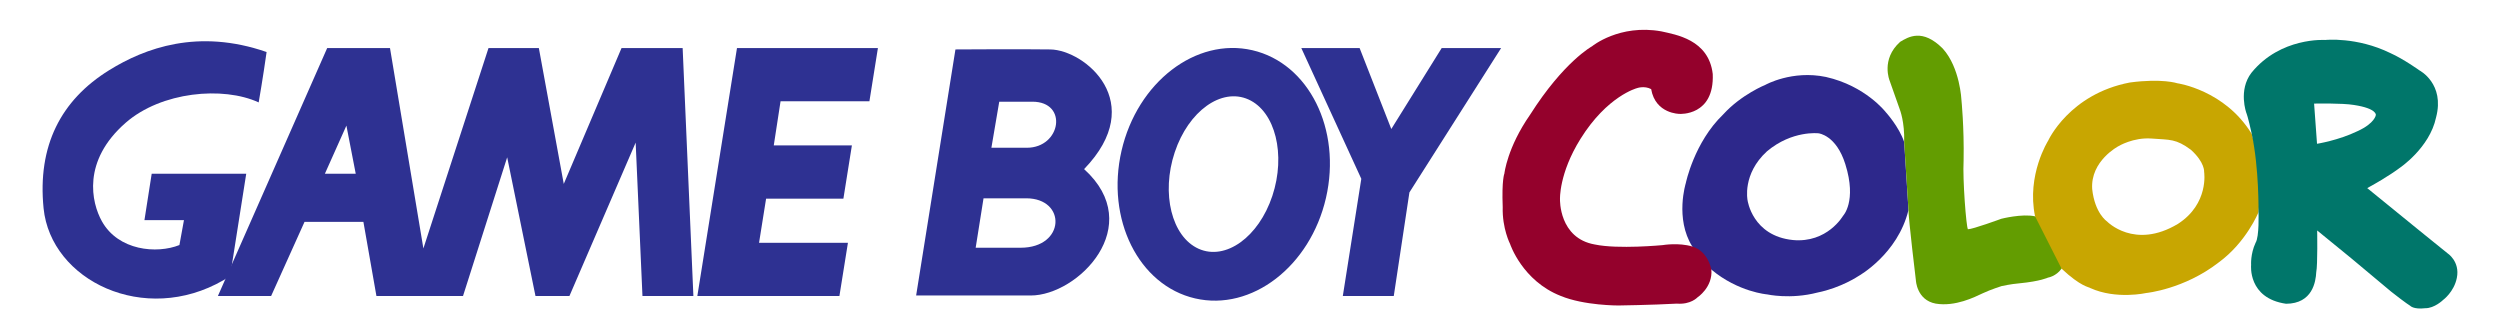
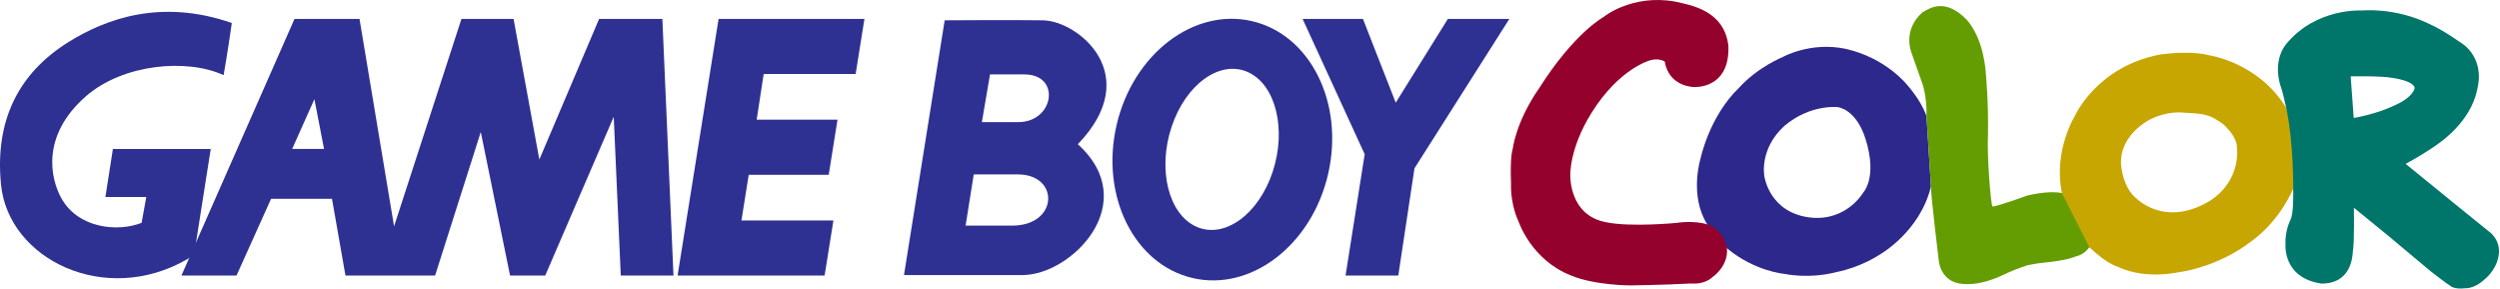
- <svg xmlns="http://www.w3.org/2000/svg" version="1.1" id="Ebene_2" x="0px" y="0px" width="586.93" height="74.438" viewBox="0 0 586.93 74.438" enable-background="new 0 0 566.93 65.438" xml:space="preserve">
-   <defs id="defs10995" />
-   <path id="path5256" d="m 447.047,33.359 c -1.192,-3.612 -4.341,-7.049 -4.341,-7.049 0,0 -4.731,-6.146 -14.024,-8.242 -7.956,-1.664 -14.208,1.845 -14.208,1.845 0,0 -5.677,2.275 -9.943,6.978 -6.796,6.542 -8.749,16.088 -8.749,16.088 0,0 -2.604,8.314 1.521,14.896 l 4.482,5.422 c 6.326,5.279 13.087,5.819 13.087,5.819 0,0 5.46,1.229 11.824,-0.434 5.563,-1.122 9.614,-3.869 9.614,-3.869 0,0 9.222,-5.097 11.749,-15.509 z m -14.357,17.317 c 0,0 -3.686,6.437 -11.782,5.675 -9.51,-0.975 -10.628,-9.325 -10.628,-9.325 0,0 -1.305,-6.146 4.553,-11.498 5.931,-4.987 12.113,-4.229 12.113,-4.229 0,0 4.154,0.397 6.292,7.268 2.744,8.747 -0.548,12.109 -0.548,12.109" style="fill:#2d288b" />
-   <path id="path5262" d="m 477.773,50.787 c -3.044,-0.672 -7.917,0.575 -7.917,0.575 0,0 -6.796,2.493 -7.845,2.458 -0.396,-0.577 -1.263,-11.677 -1.012,-16.123 0.146,-7.846 -0.509,-14.243 -0.509,-14.243 0,0 -0.323,-7.558 -4.373,-12.039 -4.771,-4.811 -8.101,-2.747 -10.016,-1.593 -4.591,4.122 -2.457,9.146 -2.457,9.146 l 2.389,6.762 c 0,0 1.155,2.894 1.012,7.628 l 1.012,15.944 c 0,2.133 1.737,16.484 1.737,16.484 0,0 0.176,4.665 4.661,5.496 4.593,0.759 9.109,-1.52 11.025,-2.423 1.917,-0.901 4.447,-1.697 4.447,-1.697 0,0 2.098,-0.471 4.194,-0.65 4.916,-0.472 6.688,-1.338 6.688,-1.338 0,0 1.901,-0.286 3.184,-2.099 1.278,-1.81 2.826,-10.302 -6.22,-12.288" style="fill:#639d01" />
-   <path id="path5264" d="m 397.3,57.872 c -3.229,-0.969 -6.938,-0.327 -6.938,-0.327 0,0 -10.485,1.011 -15.945,-0.146 -8.457,-1.48 -8.174,-10.592 -8.174,-10.592 0,0 -0.283,-6.039 4.813,-14.208 6.289,-10.088 13.23,-11.895 13.23,-11.895 0,0 1.733,-0.649 3.36,0.217 1.013,5.854 6.688,5.818 6.688,5.818 0,0 8.171,0.545 7.771,-9.359 -0.938,-8.138 -8.782,-9.257 -12.074,-10.018 -9.864,-1.771 -16.269,3.508 -16.269,3.508 0,0 -6.614,3.578 -14.531,16.051 -5.391,7.735 -6.04,13.811 -6.04,13.811 0,0 -0.649,1.446 -0.396,7.883 -0.145,5.023 1.737,8.676 1.737,8.676 0,0 2.854,8.645 11.891,12.187 5.497,2.276 13.525,2.241 13.525,2.241 0,0 7.771,-0.108 13.733,-0.435 3.255,0.252 4.812,-1.447 4.812,-1.447 0,0 3.648,-2.385 3.289,-6.543 0,0 -0.708,-4.295 -4.482,-5.422" style="fill:#94012c" />
-   <path id="path5266" d="m 162.788,69.488 h -11.956 l -1.598,-36.012 -15.545,36.012 h -7.975 l -6.642,-32.557 -10.367,32.557 H 88.374 l -3.057,-17.403 H 71.495 l -7.84,17.403 H 51.16 L 76.812,11.288 H 91.561 L 99.4,58.328 114.685,11.287 h 11.823 l 5.848,31.893 13.56,-31.893 h 14.351 z m -79.273,-28.707 -2.189,-11.29 -5.049,11.29 h 7.238" style="fill:#2e3192" />
-   <path id="path5268" d="m 197.072,69.488 1.998,-12.488 h -20.866 l 1.654,-10.365 h 18.148 l 1.994,-12.495 h -18.341 l 1.594,-10.366 h 20.861 l 1.995,-12.486 h -33.087 l -9.305,58.2 h 33.355" style="fill:#2e3192" />
-   <path id="path5270" d="M 352.419,11.287 H 338.465 L 326.638,30.287 319.2,11.287 h -13.688 l 14.084,30.692 -4.339,27.508 h 11.963 l 3.671,-24.315 21.528,-33.885" style="fill:#2e3192" />
-   <path id="path5272" d="m 263.306,35.382 c 3.714,-16.093 17.469,-26.654 30.717,-23.591 13.256,3.063 20.989,18.586 17.278,34.679 -3.714,16.089 -17.467,26.652 -30.721,23.589 -13.253,-3.063 -20.985,-18.59 -17.274,-34.677 z m 18.099,23.023 c 6.327,2.83 14.078,-2.721 17.302,-12.398 3.223,-9.685 0.714,-19.828 -5.614,-22.659 -6.328,-2.832 -14.069,2.722 -17.298,12.404 -3.227,9.683 -0.713,19.821 5.61,22.653" style="fill:#2e3192" />
-   <path id="path5276" d="m 234.595,23.877 c 0,0 0.265,0 7.786,0 8.439,0 6.727,10.812 -1.316,10.812 -6.596,0 -8.313,0 -8.313,0 z m -3.689,22.679 c 0,0 2.505,0 10.021,0 9.499,0 9.233,11.605 -1.317,11.605 -6.59,0 -10.55,0 -10.55,0 z m -6.595,-34.949 -9.229,57.767 c 0,0 19.122,0 26.903,0 11.076,0 27.276,-16.326 12.531,-29.672 15.162,-15.692 0.126,-27.955 -7.916,-28.095 -6.461,-0.104 -22.416,0 -22.416,0 h 0.127" style="fill:#2e3192" />
-   <path id="path5274" d="M 25.648,16.468 C 14.252,23.521 8.772,34.271 10.231,48.89 c 1.697,16.957 23.656,27.64 42.259,16.879 1.629,-0.94 0.992,-0.792 1.595,-1.331 l 3.723,-23.656 H 35.614 l -1.702,10.897 h 9.276 l -1.065,5.85 c -5.314,2.125 -14.352,1.327 -18.204,-5.582 -2.44,-4.376 -4.703,-14.142 5.583,-23.124 8.369,-7.309 22.856,-8.633 31.23,-4.78 0,0 1.062,-6.111 1.857,-11.829 C 46.511,6.634 34.018,11.287 25.648,16.468" style="fill:#2e3192" />
-   <path id="path5258" d="m 528.642,31.443 c -6.325,-10.339 -17.46,-11.894 -17.46,-11.894 0,0 -3.543,-1.194 -11.133,-0.183 -14.246,2.713 -19.2,13.667 -19.2,13.667 0,0 -5.099,8.024 -3.074,17.75 l 6.224,12.292 c 4.59,4.302 6.469,4.302 6.757,4.558 6.076,2.747 13.125,1.156 13.125,1.156 0,0 8.895,-0.867 17.029,-7.194 6.506,-4.771 9.326,-11.786 9.326,-11.786 l 0.863,-9.41 z m -17.316,21.113 c -10.231,6.146 -16.668,-0.579 -16.668,-0.579 0,0 -2.855,-1.88 -3.47,-7.593 -0.438,-6.615 6.146,-10.05 6.146,-10.05 0,0 3.471,-2.134 7.81,-1.808 4.339,0.324 5.708,0.035 9.219,2.64 3.324,3.002 3.107,5.206 3.107,5.206 0,0 1.195,7.449 -6.144,12.184" style="fill:#c8a601" />
-   <path id="path5260" d="m 530.234,49.809 c 0,0 0.218,5.783 -0.688,7.194 -1.229,2.639 -1.047,5.206 -1.047,5.206 0,0 -0.835,7.809 8.209,9.107 6.214,-0.035 6.971,-5.206 7.081,-7.411 0.36,-1.732 0.217,-9.798 0.217,-9.798 l 8.063,6.581 c 0,0 5.856,4.917 9.295,7.772 3.581,2.818 4.479,3.325 4.479,3.325 0,0 0.763,0.901 3.506,0.577 2.211,0.038 4.234,-1.952 4.234,-1.952 0,0 2.563,-1.875 3.214,-5.167 0.795,-3.905 -2.24,-5.821 -2.24,-5.821 0,0 -11.205,-9.039 -18.798,-15.258 5.097,-2.783 7.556,-4.699 7.556,-4.699 0,0 7.088,-4.698 8.604,-11.896 2.099,-7.918 -3.867,-11.024 -3.867,-11.024 0,0 -3.726,-2.676 -6.87,-4.087 -7.92,-3.868 -15.293,-3.073 -15.293,-3.073 0,0 -10.483,-0.722 -17.316,7.703 -3.144,4.083 -1.19,9.436 -1.19,9.436 0,0 0.388,0.857 1.263,4.916 1.753,8.167 1.588,18.369 1.588,18.369 z m 13.738,-16.053 -0.688,-9.435 c 0,0 6.614,-0.146 9.363,0.324 5.426,0.831 5.134,2.352 5.134,2.352 0,0 -0.181,1.915 -4.303,3.796 -4.48,2.17 -9.506,2.963 -9.506,2.963" style="fill:#00766a" />
+ <svg xmlns="http://www.w3.org/2000/svg" version="1.1" id="Ebene_2" x="0px" y="0px" width="566.93px" height="65.438px" viewBox="0 0 566.93 65.438" enable-background="new 0 0 566.93 65.438" xml:space="preserve">
+   <path id="path5256" fill="#2D288B" d="M437.047,26.359c-1.192-3.612-4.341-7.049-4.341-7.049s-4.731-6.146-14.024-8.242  c-7.956-1.664-14.208,1.845-14.208,1.845s-5.677,2.275-9.943,6.978c-6.796,6.542-8.749,16.088-8.749,16.088  s-2.604,8.314,1.521,14.896l4.482,5.422c6.326,5.279,13.087,5.819,13.087,5.819s5.46,1.229,11.824-0.434  c5.563-1.122,9.614-3.869,9.614-3.869s9.222-5.097,11.749-15.509L437.047,26.359z M422.69,43.676c0,0-3.686,6.437-11.782,5.675  c-9.51-0.975-10.628-9.325-10.628-9.325s-1.305-6.146,4.553-11.498c5.931-4.987,12.113-4.229,12.113-4.229s4.154,0.397,6.292,7.268  C425.982,40.314,422.69,43.676,422.69,43.676" />
+   <path id="path5262" fill="#639D01" d="M467.773,43.787c-3.044-0.672-7.917,0.575-7.917,0.575s-6.796,2.493-7.845,2.458  c-0.396-0.577-1.263-11.677-1.012-16.123c0.146-7.846-0.509-14.243-0.509-14.243s-0.323-7.558-4.373-12.039  c-4.771-4.811-8.101-2.747-10.016-1.593c-4.591,4.122-2.457,9.146-2.457,9.146l2.389,6.762c0,0,1.155,2.894,1.012,7.628  l1.012,15.944c0,2.133,1.737,16.484,1.737,16.484s0.176,4.665,4.661,5.496c4.593,0.759,9.109-1.52,11.025-2.423  c1.917-0.901,4.447-1.697,4.447-1.697s2.098-0.471,4.194-0.65c4.916-0.472,6.688-1.338,6.688-1.338s1.901-0.286,3.184-2.099  C475.271,54.265,476.819,45.773,467.773,43.787" />
+   <path id="path5264" fill="#94012C" d="M387.3,50.872c-3.229-0.969-6.938-0.327-6.938-0.327s-10.485,1.011-15.945-0.146  c-8.457-1.48-8.174-10.592-8.174-10.592s-0.283-6.039,4.813-14.208c6.289-10.088,13.23-11.895,13.23-11.895s1.733-0.649,3.36,0.217  c1.013,5.854,6.688,5.818,6.688,5.818s8.171,0.545,7.771-9.359c-0.938-8.138-8.782-9.257-12.074-10.018  c-9.864-1.771-16.269,3.508-16.269,3.508s-6.614,3.578-14.531,16.051c-5.391,7.735-6.04,13.811-6.04,13.811  s-0.649,1.446-0.396,7.883c-0.145,5.023,1.737,8.676,1.737,8.676s2.854,8.645,11.891,12.187c5.497,2.276,13.525,2.241,13.525,2.241  s7.771-0.108,13.733-0.435c3.255,0.252,4.812-1.447,4.812-1.447s3.648-2.385,3.289-6.543  C391.782,56.294,391.074,51.999,387.3,50.872" />
+   <path id="path5266" fill="#2E3192" d="M152.788,62.488h-11.956l-1.598-36.012l-15.545,36.012h-7.975l-6.642-32.557L98.705,62.488  H78.374l-3.057-17.403H61.495l-7.84,17.403H41.16l25.652-58.2h14.749L89.4,51.328l15.285-47.041h11.823l5.848,31.893l13.56-31.893  h14.351L152.788,62.488z M73.515,33.781l-2.189-11.29l-5.049,11.29H73.515" />
+   <path id="path5268" fill="#2E3192" d="M187.072,62.488l1.998-12.488h-20.866l1.654-10.365h18.148L190,27.14h-18.341l1.594-10.366  h20.861l1.995-12.486h-33.087l-9.305,58.2H187.072" />
+   <path id="path5270" fill="#2E3192" d="M342.419,4.287h-13.954l-11.827,19l-7.438-19h-13.688l14.084,30.692l-4.339,27.508h11.963  l3.671-24.315L342.419,4.287" />
+   <path id="path5272" fill="#2E3192" d="M253.306,28.382c3.714-16.093,17.469-26.654,30.717-23.591  c13.256,3.063,20.989,18.586,17.278,34.679c-3.714,16.089-17.467,26.652-30.721,23.589  C257.327,59.996,249.595,44.469,253.306,28.382z M271.405,51.405c6.327,2.83,14.078-2.721,17.302-12.398  c3.223-9.685,0.714-19.828-5.614-22.659c-6.328-2.832-14.069,2.722-17.298,12.404C262.568,38.435,265.082,48.573,271.405,51.405" />
+   <path id="path5276" fill="#2E3192" d="M224.595,16.877c0,0,0.265,0,7.786,0c8.439,0,6.727,10.812-1.316,10.812  c-6.596,0-8.313,0-8.313,0L224.595,16.877z M220.906,39.556c0,0,2.505,0,10.021,0c9.499,0,9.233,11.605-1.317,11.605  c-6.59,0-10.55,0-10.55,0L220.906,39.556L220.906,39.556z M214.311,4.607l-9.229,57.767c0,0,19.122,0,26.903,0  c11.076,0,27.276-16.326,12.531-29.672c15.162-15.692,0.126-27.955-7.916-28.095c-6.461-0.104-22.416,0-22.416,0H214.311" />
+   <path id="path5274" fill="#2E3192" d="M15.648,9.468C4.252,16.521-1.228,27.271,0.231,41.89C1.928,58.847,23.887,69.53,42.49,58.769  c1.629-0.94,0.992-0.792,1.595-1.331l3.723-23.656H25.614l-1.702,10.897h9.276l-1.065,5.85c-5.314,2.125-14.352,1.327-18.204-5.582  c-2.44-4.376-4.703-14.142,5.583-23.124c8.369-7.309,22.856-8.633,31.23-4.78c0,0,1.062-6.111,1.857-11.829  C36.511-0.366,24.018,4.287,15.648,9.468" />
+   <path id="path5258" fill="#C8A601" d="M518.642,24.443c-6.325-10.339-17.46-11.894-17.46-11.894s-3.543-1.194-11.133-0.183  c-14.246,2.713-19.2,13.667-19.2,13.667s-5.099,8.024-3.074,17.75l6.224,12.292c4.59,4.302,6.469,4.302,6.757,4.558  c6.076,2.747,13.125,1.156,13.125,1.156s8.895-0.867,17.029-7.194c6.506-4.771,9.326-11.786,9.326-11.786l0.863-9.41L518.642,24.443  L518.642,24.443z M501.326,45.556c-10.231,6.146-16.668-0.579-16.668-0.579s-2.855-1.88-3.47-7.593  c-0.438-6.615,6.146-10.05,6.146-10.05s3.471-2.134,7.81-1.808c4.339,0.324,5.708,0.035,9.219,2.64  c3.324,3.002,3.107,5.206,3.107,5.206S508.665,40.821,501.326,45.556" />
+   <path id="path5260" fill="#00766A" d="M520.234,42.809c0,0,0.218,5.783-0.688,7.194c-1.229,2.639-1.047,5.206-1.047,5.206  s-0.835,7.809,8.209,9.107c6.214-0.035,6.971-5.206,7.081-7.411c0.36-1.732,0.217-9.798,0.217-9.798l8.063,6.581  c0,0,5.856,4.917,9.295,7.772c3.581,2.818,4.479,3.325,4.479,3.325s0.763,0.901,3.506,0.577c2.211,0.038,4.234-1.952,4.234-1.952  s2.563-1.875,3.214-5.167c0.795-3.905-2.24-5.821-2.24-5.821s-11.205-9.039-18.798-15.258c5.097-2.783,7.556-4.699,7.556-4.699  s7.088-4.698,8.604-11.896c2.099-7.918-3.867-11.024-3.867-11.024s-3.726-2.676-6.87-4.087c-7.92-3.868-15.293-3.073-15.293-3.073  s-10.483-0.722-17.316,7.703c-3.144,4.083-1.19,9.436-1.19,9.436s0.388,0.857,1.263,4.916  C520.399,32.607,520.234,42.809,520.234,42.809L520.234,42.809z M533.972,26.756l-0.688-9.435c0,0,6.614-0.146,9.363,0.324  c5.426,0.831,5.134,2.352,5.134,2.352s-0.181,1.915-4.303,3.796C538.998,25.963,533.972,26.756,533.972,26.756" />
</svg>
